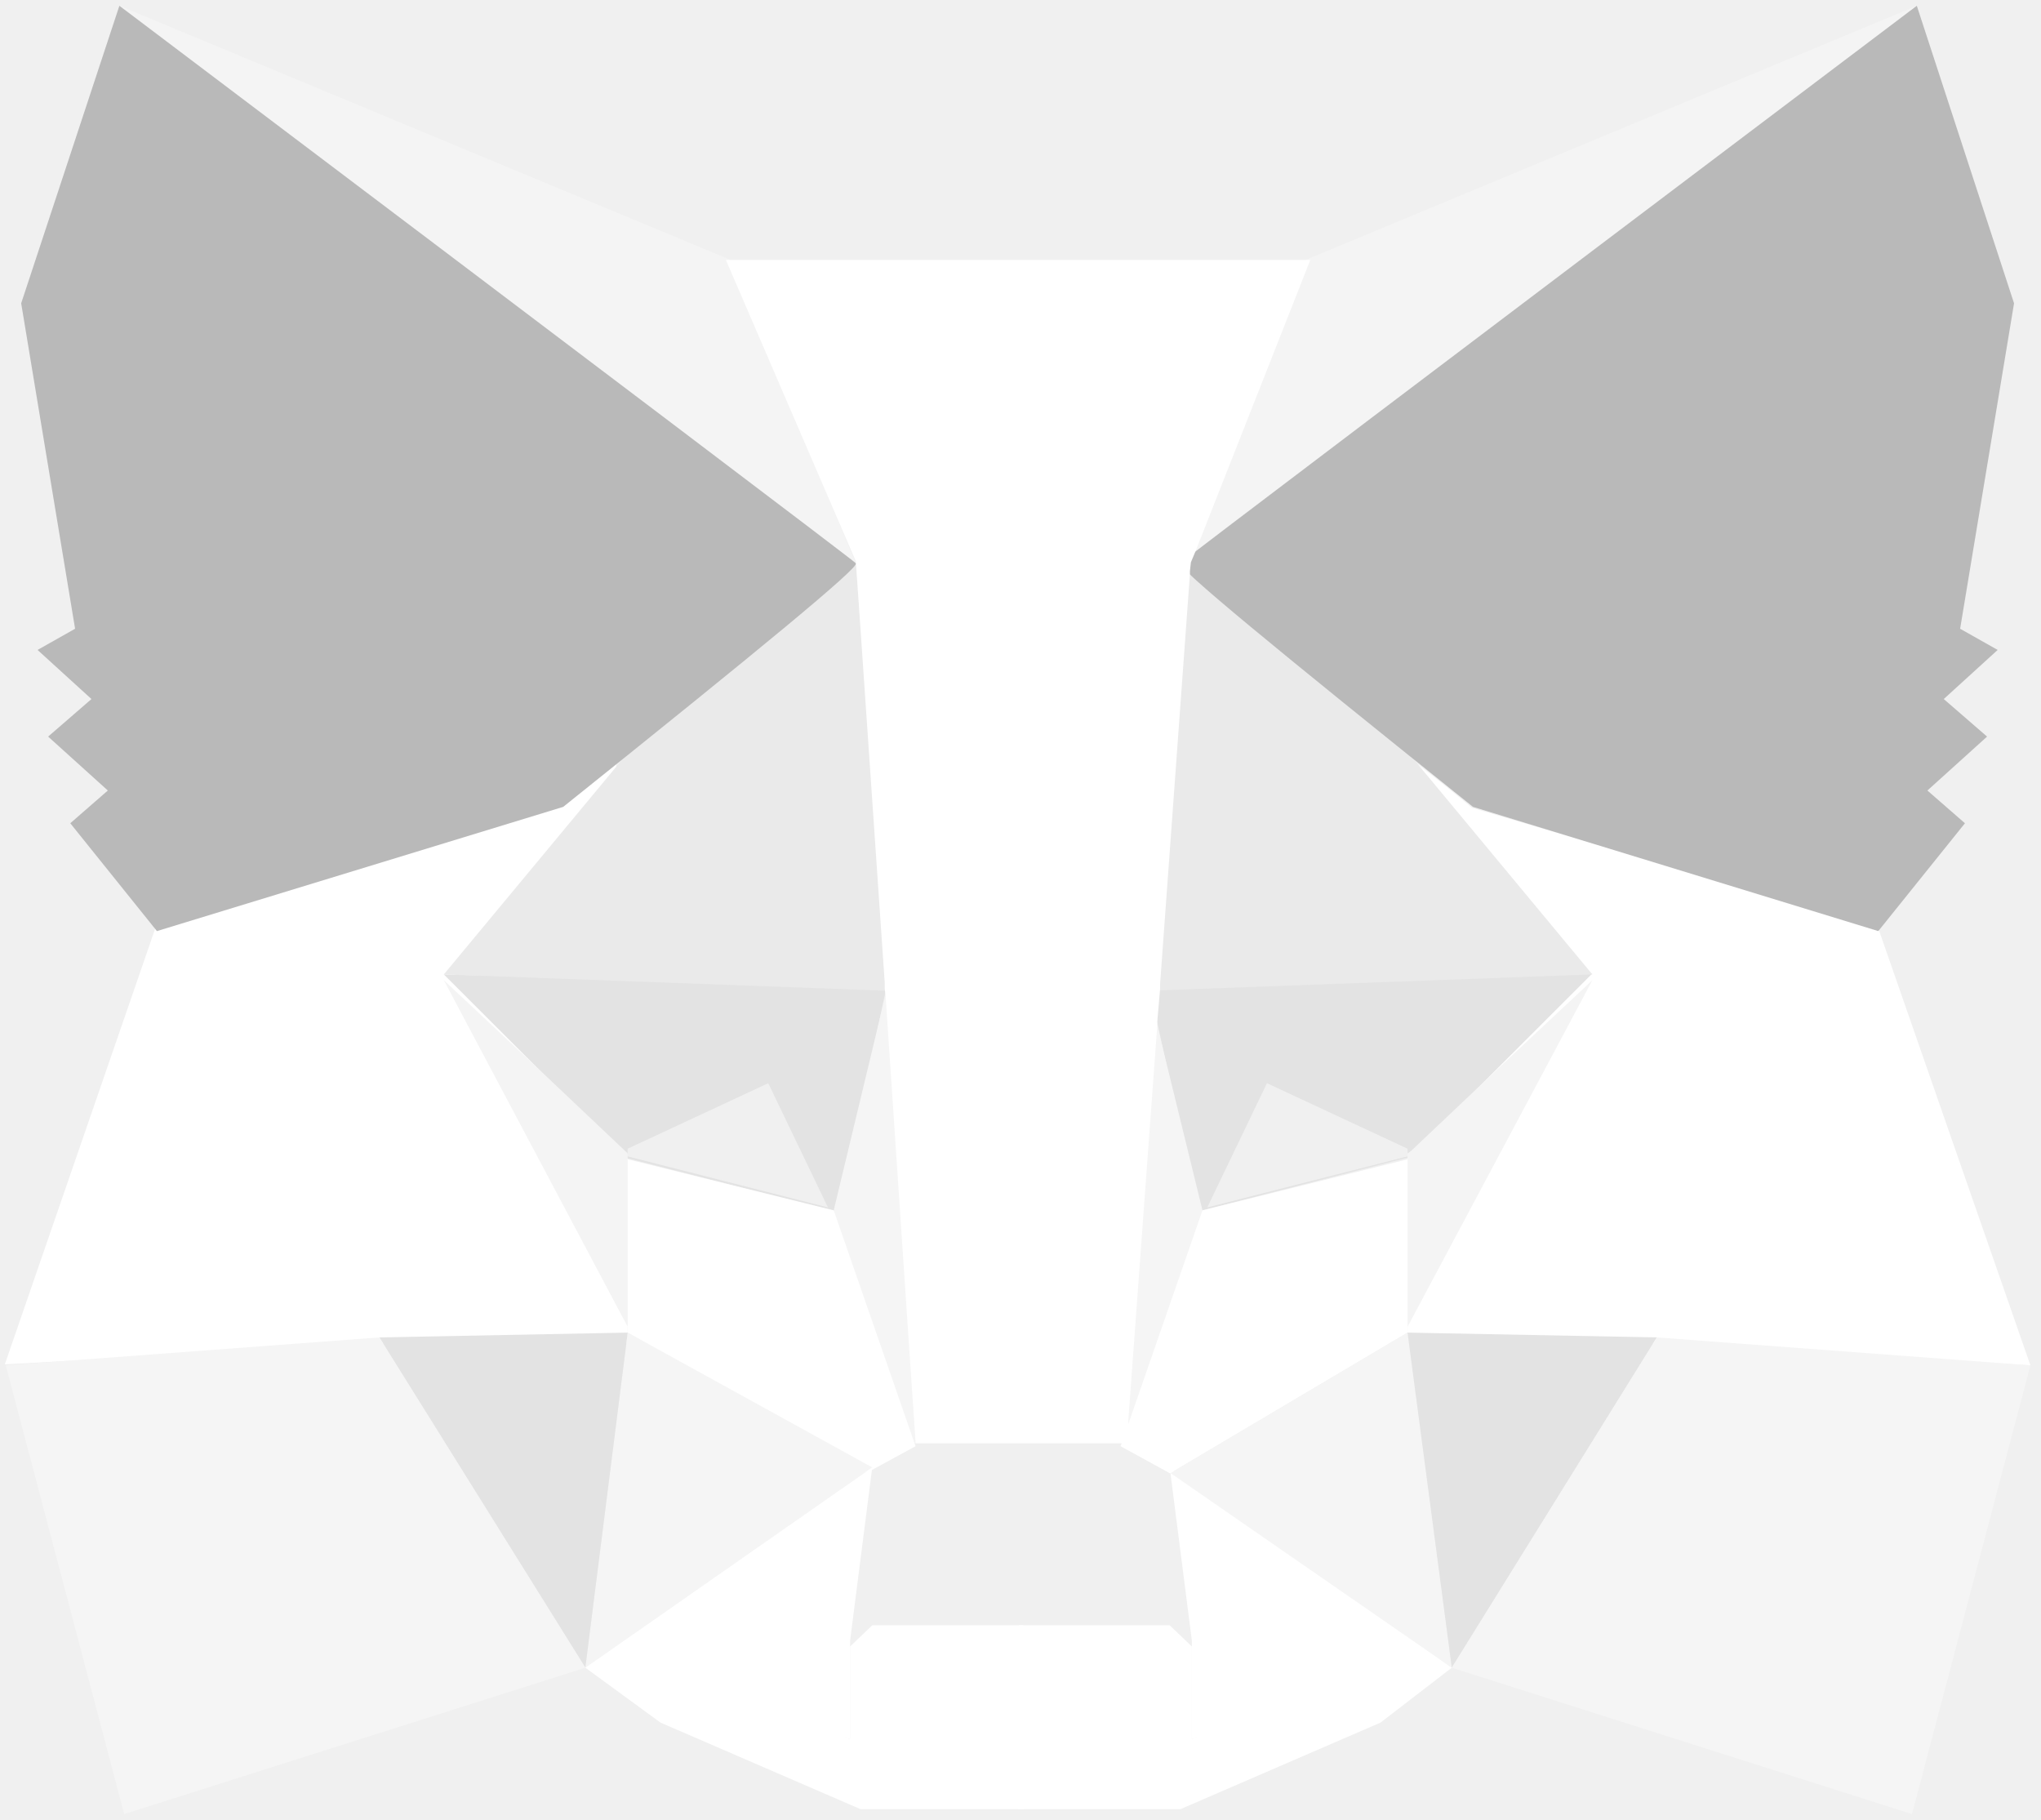
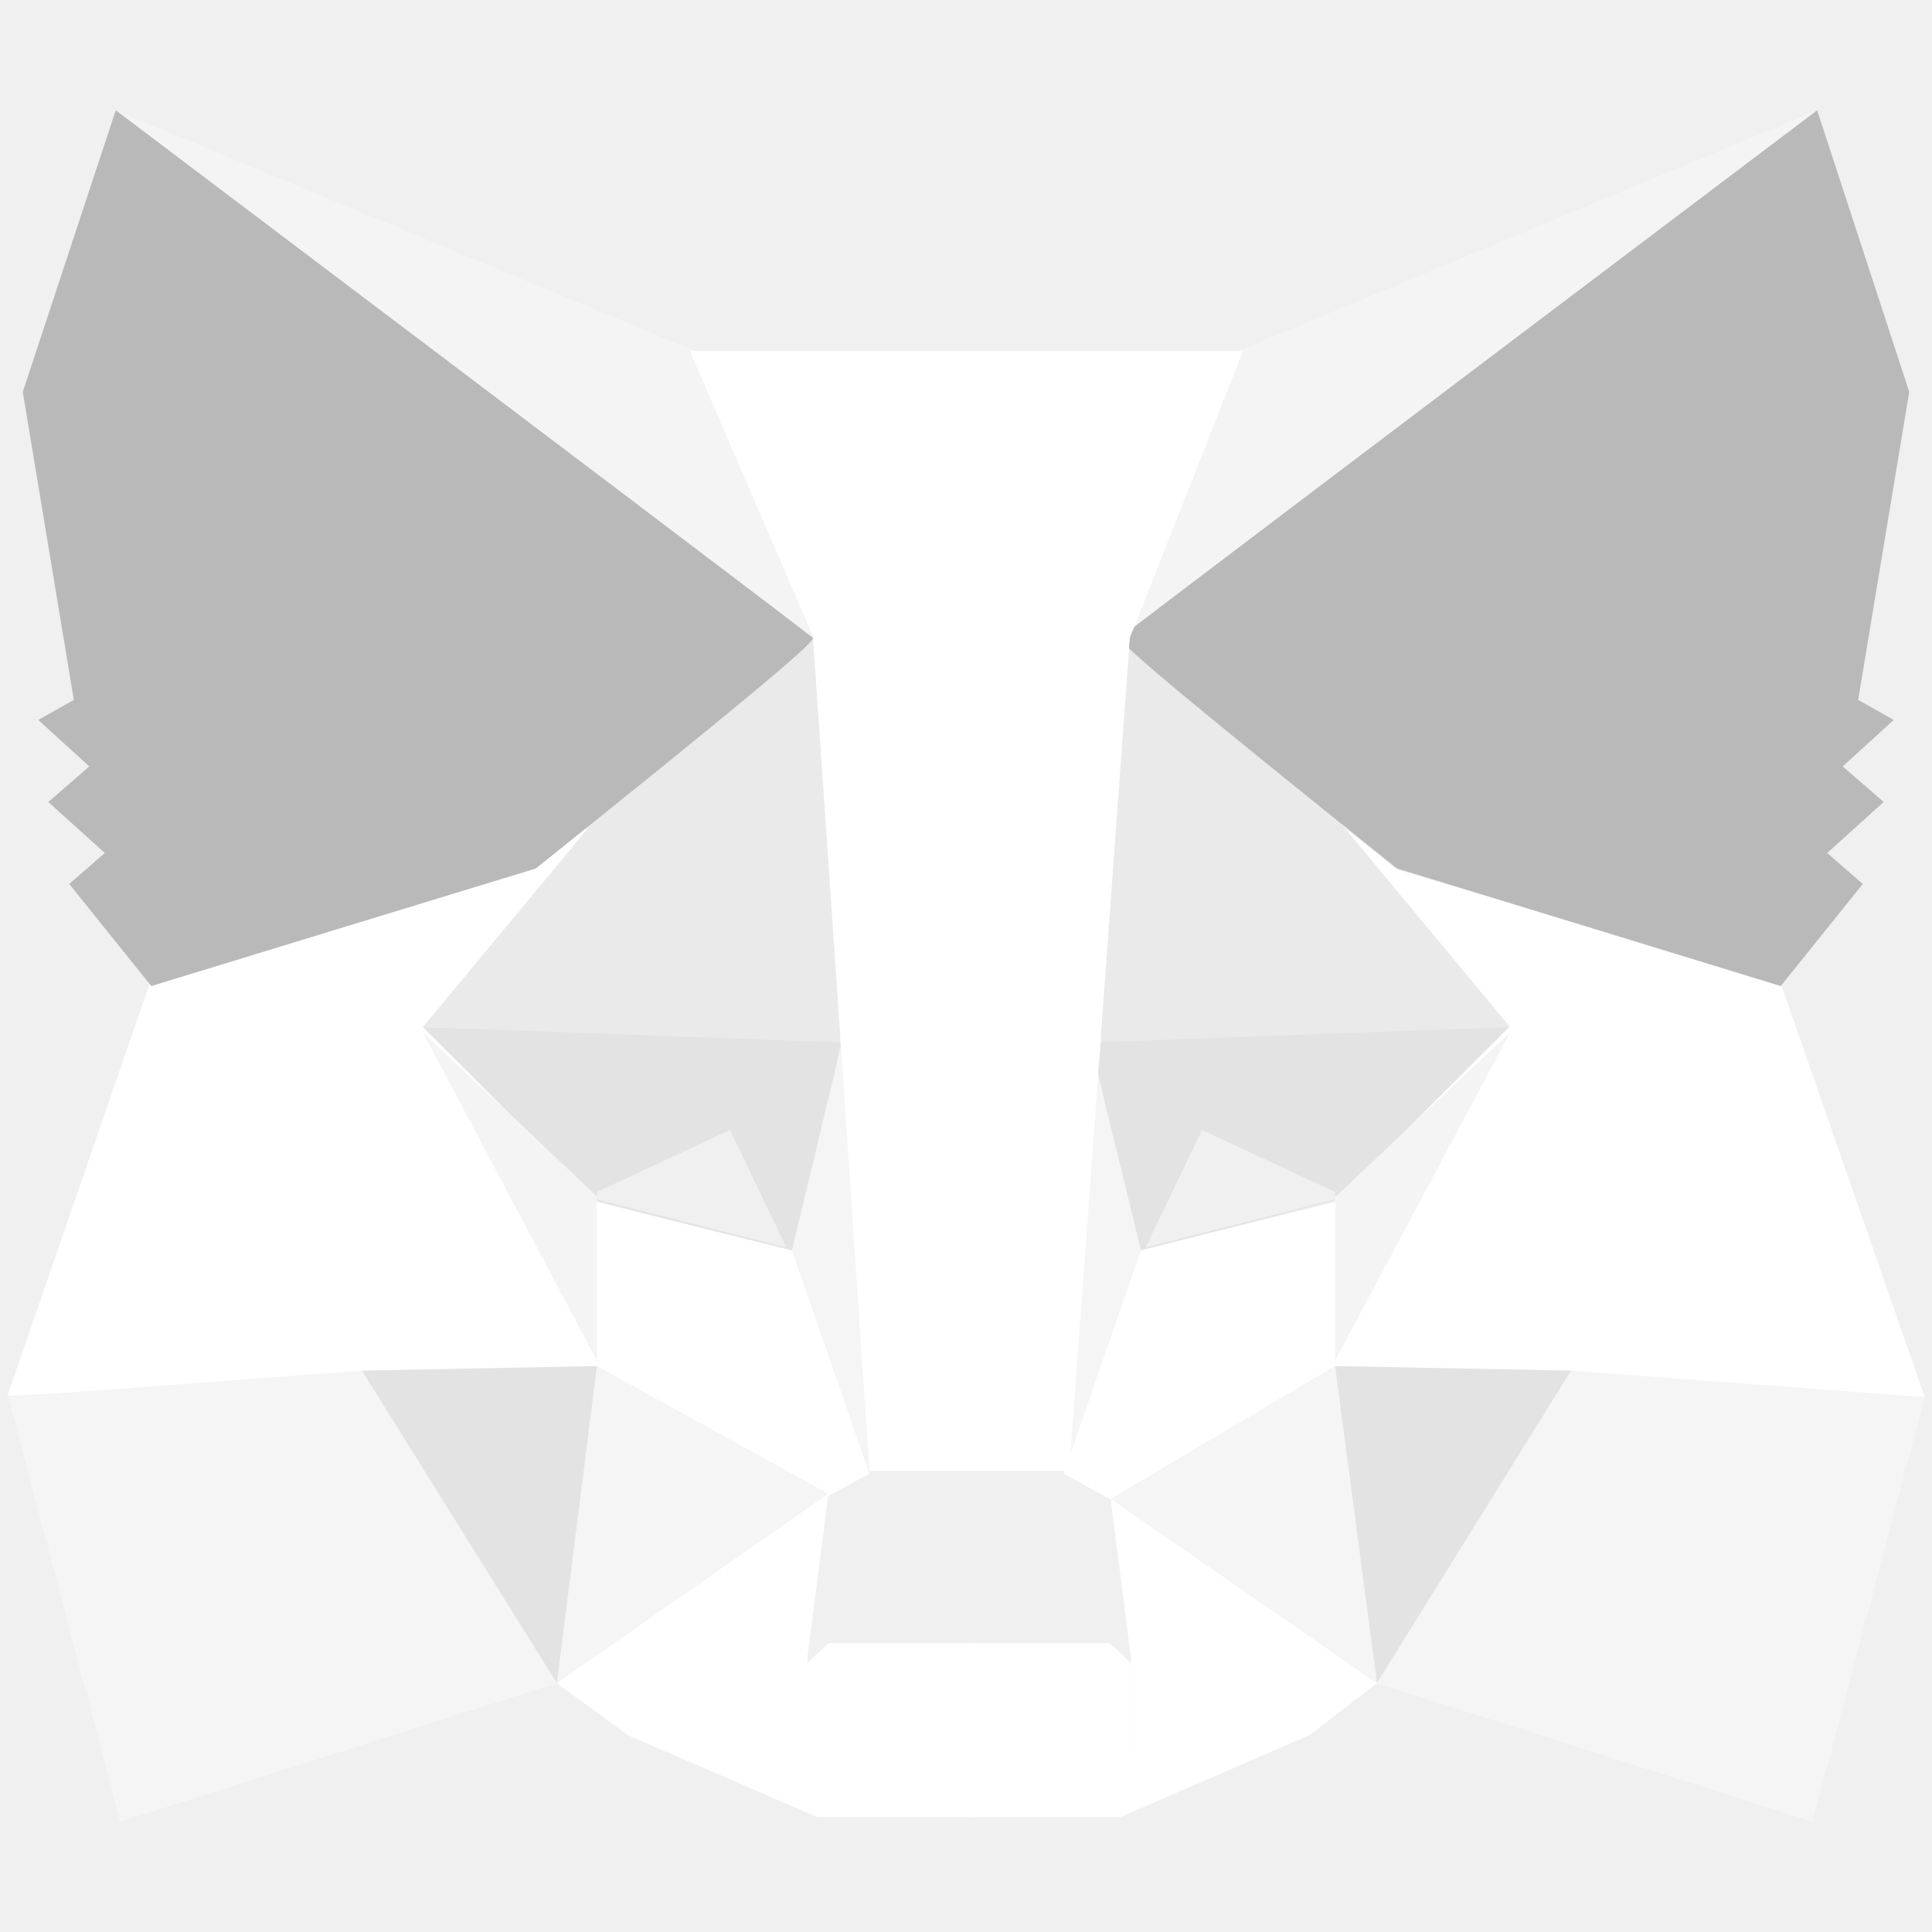
- <svg xmlns="http://www.w3.org/2000/svg" version="1.1" id="Layer_1" x="0px" y="0px" viewBox="0 0 212 189" style="enable-background:new 0 0 212 189;" xml:space="preserve">
+ <svg xmlns="http://www.w3.org/2000/svg" version="1.1" id="Layer_1" x="0px" y="0px" viewBox="0 0 212 212" style="enable-background:new 0 0 212 212;" xml:space="preserve">
  <style type="text/css">
	.st0{fill-rule:evenodd;clip-rule:evenodd;fill:#FFFFFF;}
	.st1{fill-rule:evenodd;clip-rule:evenodd;fill:#E3E3E3;}
	.st2{fill-rule:evenodd;clip-rule:evenodd;fill:#F4F4F4;}
	.st3{fill-rule:evenodd;clip-rule:evenodd;fill:#F5F5F5;}
	.st4{fill-rule:evenodd;clip-rule:evenodd;fill:#EAEAEA;}
	.st5{fill-rule:evenodd;clip-rule:evenodd;fill:#B9B9B9;}
</style>
-   <polygon class="st0" points="106.3,168.8 106.3,187.9 89.4,187.9 68.6,178.9 60.8,173.2 88.3,180.6 88.3,171 90.6,168.8 " />
-   <polygon class="st0" points="150.8,173.2 143.4,178.9 122.6,187.9 105.8,187.9 105.8,168.8 121.5,168.8 123.8,171 123.8,180.6 " />
-   <path class="st0" d="M65.2,119.8v19.7H39.9l-0.2,0l-39.2,2.2l15.6-45.2l0.1-0.4l42.2-12.4c2-1.6,3.8-3.1,5.6-4.5v0.1l0.6,22.3l0,0.2  l0.5,17.4L65.2,119.8z" />
-   <path class="st1" d="M92.2,102.4l-0.4,0l-27.1-0.7l-18.6-0.5l19.1,19.1l21.4,5.5l0.5,0.1l0-0.1l4.7-22v0l0.2-0.9l0.1-0.4v0  L92.2,102.4L92.2,102.4z M65.2,119.8l0-0.5l14.6-6.8l6.2,12.9l-20.8-5.3V119.8z" />
-   <polygon class="st2" points="65.2,119.8 65.2,137.8 46.1,101.8 55.6,110.7 64.9,119.5 " />
-   <polygon class="st0" points="95.1,150.2 95.1,150.2 90.5,152.7 90,153 89.9,152.9 65.2,138.4 65.2,120.4 86.6,125.7 87.2,125.9   87.8,126 " />
-   <polygon class="st3" points="65.2,138.4 60.8,173.2 90.6,152.4 " />
-   <polygon class="st3" points="92.2,102.4 95.1,150.2 86.6,125.7 " />
-   <polygon class="st1" points="39.4,138.9 65.2,138.4 60.8,173.2 " />
-   <polygon class="st3" points="12.9,188.4 60.8,173.2 39.4,138.9 0.6,141.8 " />
-   <polygon class="st4" points="88.9,58.5 64.7,78.8 46.1,101.2 92.2,102.9 " />
-   <polygon class="st0" points="60.8,173.2 90.6,152.4 88.3,170.4 88.3,180.6 68.1,176.6 " />
-   <polygon class="st0" points="150.8,173.2 121.5,152.4 123.8,170.4 123.8,180.6 144,176.6 " />
-   <polygon class="st2" points="12.4,0.6 88.9,58.5 75.9,27 " />
-   <path class="st5" d="M12.4,0.6L2.2,31.5l5.6,33.8l-3.9,2.2l5.6,5.1l-4.5,3.9l6.2,5.6l-3.9,3.4l9,11.2l42.2-12.9  c20.6-16.5,30.8-24.9,30.4-25.3S63,38.8,12.4,0.6z" />
-   <path class="st0" d="M210.9,141.8l-39.2-2.2l-0.2,0h-25.3v-19.7l0-0.5l0.5-17.4l0-0.2l0.6-22.3v-0.1c1.8,1.4,3.7,2.9,5.6,4.5  l42.2,12.4l0.1,0.4L210.9,141.8z" />
-   <path class="st1" d="M146.8,101.7l-26.2,0.6l-1.2,0h0l0,0.1v0l0.1,0.4l0.8,3.8v0l4.1,19.1l0,0.1l0.5-0.1l21.4-5.5l19.1-19.1  L146.8,101.7z M125.4,125.4l6.2-12.9l14.6,6.8l0,0.5v0.3L125.4,125.4z" />
-   <polygon class="st2" points="165.4,101.8 146.2,137.8 146.2,119.8 146.6,119.5 155.9,110.7 " />
-   <polygon class="st0" points="146.2,120.4 146.2,138.4 121.9,152.8 121.6,153 121.6,153 121.5,153 116.4,150.2 116.6,149.6   117.2,147.7 123.8,126 124.3,125.9 124.9,125.7 " />
-   <polygon class="st3" points="150.8,173.2 121.6,153 121.6,153 121.5,153 121.6,153 121.6,153 121.9,152.8 146.2,138.4 146.4,139.5   " />
-   <polygon class="st3" points="119.2,102.4 116.4,150.2 124.9,125.7 " />
-   <polygon class="st1" points="172.1,138.9 146.2,138.4 150.8,173.2 " />
-   <polygon class="st3" points="198.6,188.4 150.8,173.2 172.1,138.9 210.9,141.8 " />
-   <polygon class="st4" points="122.6,58.5 146.8,78.8 165.4,101.2 119.2,102.9 " />
-   <polygon class="st2" points="199.1,0.6 122.6,58.5 135.6,27 " />
-   <path class="st5" d="M199.1,0.6l10.1,30.9l-5.6,33.8l3.9,2.2l-5.6,5.1l4.5,3.9l-6.2,5.6l3.9,3.4l-9,11.2L153,83.8  c-20.6-16.5-30.8-24.9-30.4-25.3S148.5,38.8,199.1,0.6z" />
-   <path class="st0" d="M136.1,27l-11.9,30.2l0,0l-0.5,1.2l-0.1,0.9l0,0.3l-3.1,42.6l0,0.5l-0.3,3.5l0,0.4v0l-3,40.9l0,0.4l-0.1,1.5  l0,0.5H95.1v0l-3.1-46.3v0l0-0.1l-0.1-0.8l0-0.6l-3-43.8c0,0,0,0,0,0L75.4,27H136.1z" />
+   <g>
+     <polygon class="st0" points="106.6,180.3 106.6,199.4 89.7,199.4 68.9,190.4 61.1,184.7 88.6,192.1 88.6,182.5 90.9,180.3  " />
+     <polygon class="st0" points="151.1,184.7 143.7,190.4 122.9,199.4 106.1,199.4 106.1,180.3 121.8,180.3 124.1,182.5 124.1,192.1     " />
+     <path class="st0" d="M65.5,131.3V151H40.2H40l-39.2,2.2L16.4,108l0.1-0.4l42.2-12.4c2-1.6,3.8-3.1,5.6-4.5v0.1l0.6,22.3v0.2   l0.5,17.4L65.5,131.3z" />
+     <path class="st1" d="M92.5,113.9h-0.4L65,113.2l-18.6-0.5l19.1,19.1l21.4,5.5l0.5,0.1v-0.1l4.7-22l0,0l0.2-0.9l0.1-0.4l0,0   L92.5,113.9L92.5,113.9z M65.5,131.3v-0.5l14.6-6.8l6.2,12.9l-20.8-5.3V131.3z" />
+     <polygon class="st2" points="65.5,131.3 65.5,149.3 46.4,113.3 55.9,122.2 65.2,131  " />
+     <polygon class="st0" points="95.4,161.7 95.4,161.7 90.8,164.2 90.3,164.5 90.2,164.4 65.5,149.9 65.5,131.9 86.9,137.2    87.5,137.4 88.1,137.5  " />
+     <polygon class="st3" points="65.5,149.9 61.1,184.7 90.9,163.9  " />
+     <polygon class="st3" points="92.5,113.9 95.4,161.7 86.9,137.2  " />
+     <polygon class="st1" points="39.7,150.4 65.5,149.9 61.1,184.7  " />
+     <polygon class="st3" points="13.2,199.9 61.1,184.7 39.7,150.4 0.9,153.3  " />
+     <polygon class="st4" points="89.2,70 65,90.3 46.4,112.7 92.5,114.4  " />
+     <polygon class="st0" points="61.1,184.7 90.9,163.9 88.6,181.9 88.6,192.1 68.4,188.1  " />
+     <polygon class="st0" points="151.1,184.7 121.8,163.9 124.1,181.9 124.1,192.1 144.3,188.1  " />
+     <polygon class="st2" points="12.7,12.1 89.2,70 76.2,38.5  " />
+     <path class="st5" d="M12.7,12.1L2.5,43l5.6,33.8L4.2,79l5.6,5.1L5.3,88l6.2,5.6L7.6,97l9,11.2l42.2-12.9   C79.4,78.8,89.6,70.4,89.2,70C88.8,69.6,63.3,50.3,12.7,12.1z" />
+     <path class="st0" d="M211.2,153.3l-39.2-2.2h-0.2h-25.3v-19.7v-0.5l0.5-17.4v-0.2l0.6-22.3v-0.1c1.8,1.4,3.7,2.9,5.6,4.5l42.2,12.4   l0.1,0.4L211.2,153.3z" />
+     <path class="st1" d="M147.1,113.2l-26.2,0.6h-1.2l0,0v0.1l0,0l0.1,0.4l0.8,3.8l0,0l4.1,19.1v0.1l0.5-0.1l21.4-5.5l19.1-19.1   L147.1,113.2z M125.7,136.9l6.2-12.9l14.6,6.8v0.5v0.3L125.7,136.9z" />
+     <polygon class="st2" points="165.7,113.3 146.5,149.3 146.5,131.3 146.9,131 156.2,122.2  " />
+     <polygon class="st0" points="146.5,131.9 146.5,149.9 122.2,164.3 121.9,164.5 121.9,164.5 121.8,164.5 116.7,161.7 116.9,161.1    117.5,159.2 124.1,137.5 124.6,137.4 125.2,137.2  " />
+     <polygon class="st3" points="151.1,184.7 121.9,164.5 121.9,164.5 121.8,164.5 121.9,164.5 121.9,164.5 122.2,164.3 146.5,149.9    146.7,151  " />
+     <polygon class="st3" points="119.5,113.9 116.7,161.7 125.2,137.2  " />
+     <polygon class="st1" points="172.4,150.4 146.5,149.9 151.1,184.7  " />
+     <polygon class="st3" points="198.9,199.9 151.1,184.7 172.4,150.4 211.2,153.3  " />
+     <polygon class="st4" points="122.9,70 147.1,90.3 165.7,112.7 119.5,114.4  " />
+     <polygon class="st2" points="199.4,12.1 122.9,70 135.9,38.5  " />
+     <path class="st5" d="M199.4,12.1L209.5,43l-5.6,33.8l3.9,2.2l-5.6,5.1l4.5,3.9l-6.2,5.6l3.9,3.4l-9,11.2l-42.1-12.9   c-20.6-16.5-30.8-24.9-30.4-25.3C123.3,69.6,148.8,50.3,199.4,12.1z" />
+     <path class="st0" d="M136.4,38.5l-11.9,30.2l0,0l-0.5,1.2l-0.1,0.9v0.3l-3.1,42.6v0.5l-0.3,3.5v0.4l0,0l-3,40.9v0.4l-0.1,1.5v0.5   h-22l0,0l-3.1-46.3l0,0V115l-0.1-0.8v-0.6l-3-43.8l0,0L75.7,38.5H136.4z" />
+   </g>
</svg>
